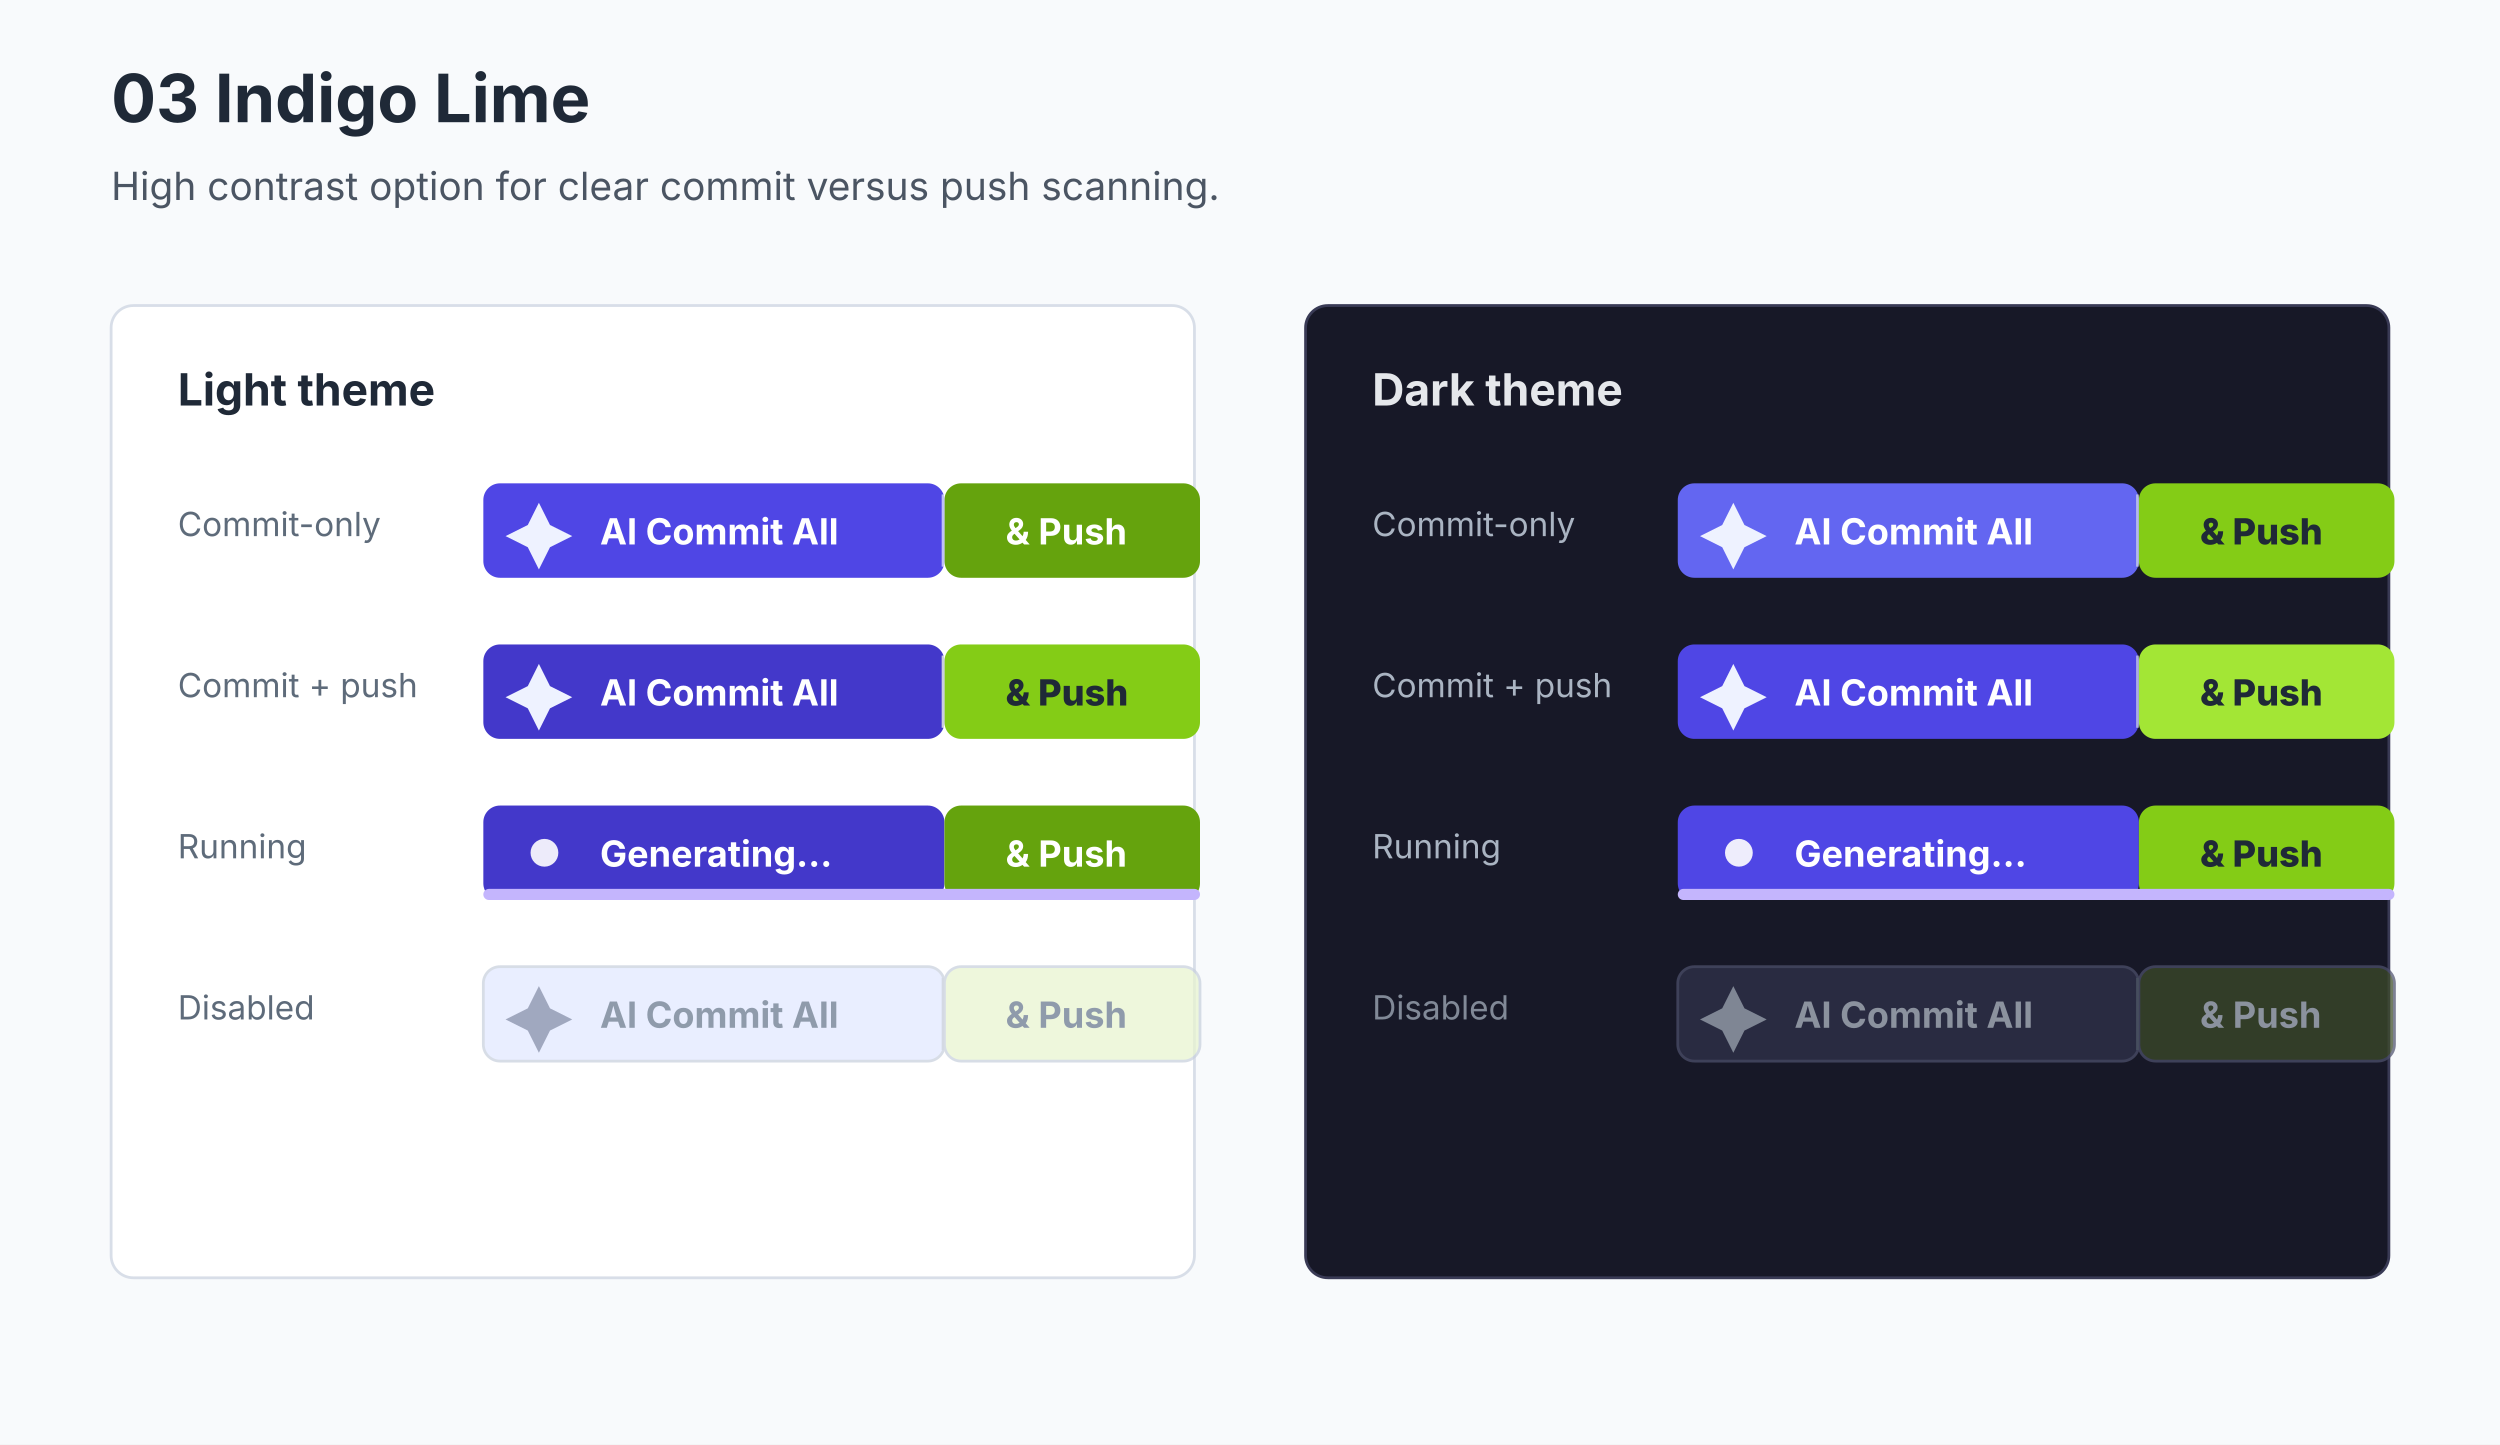
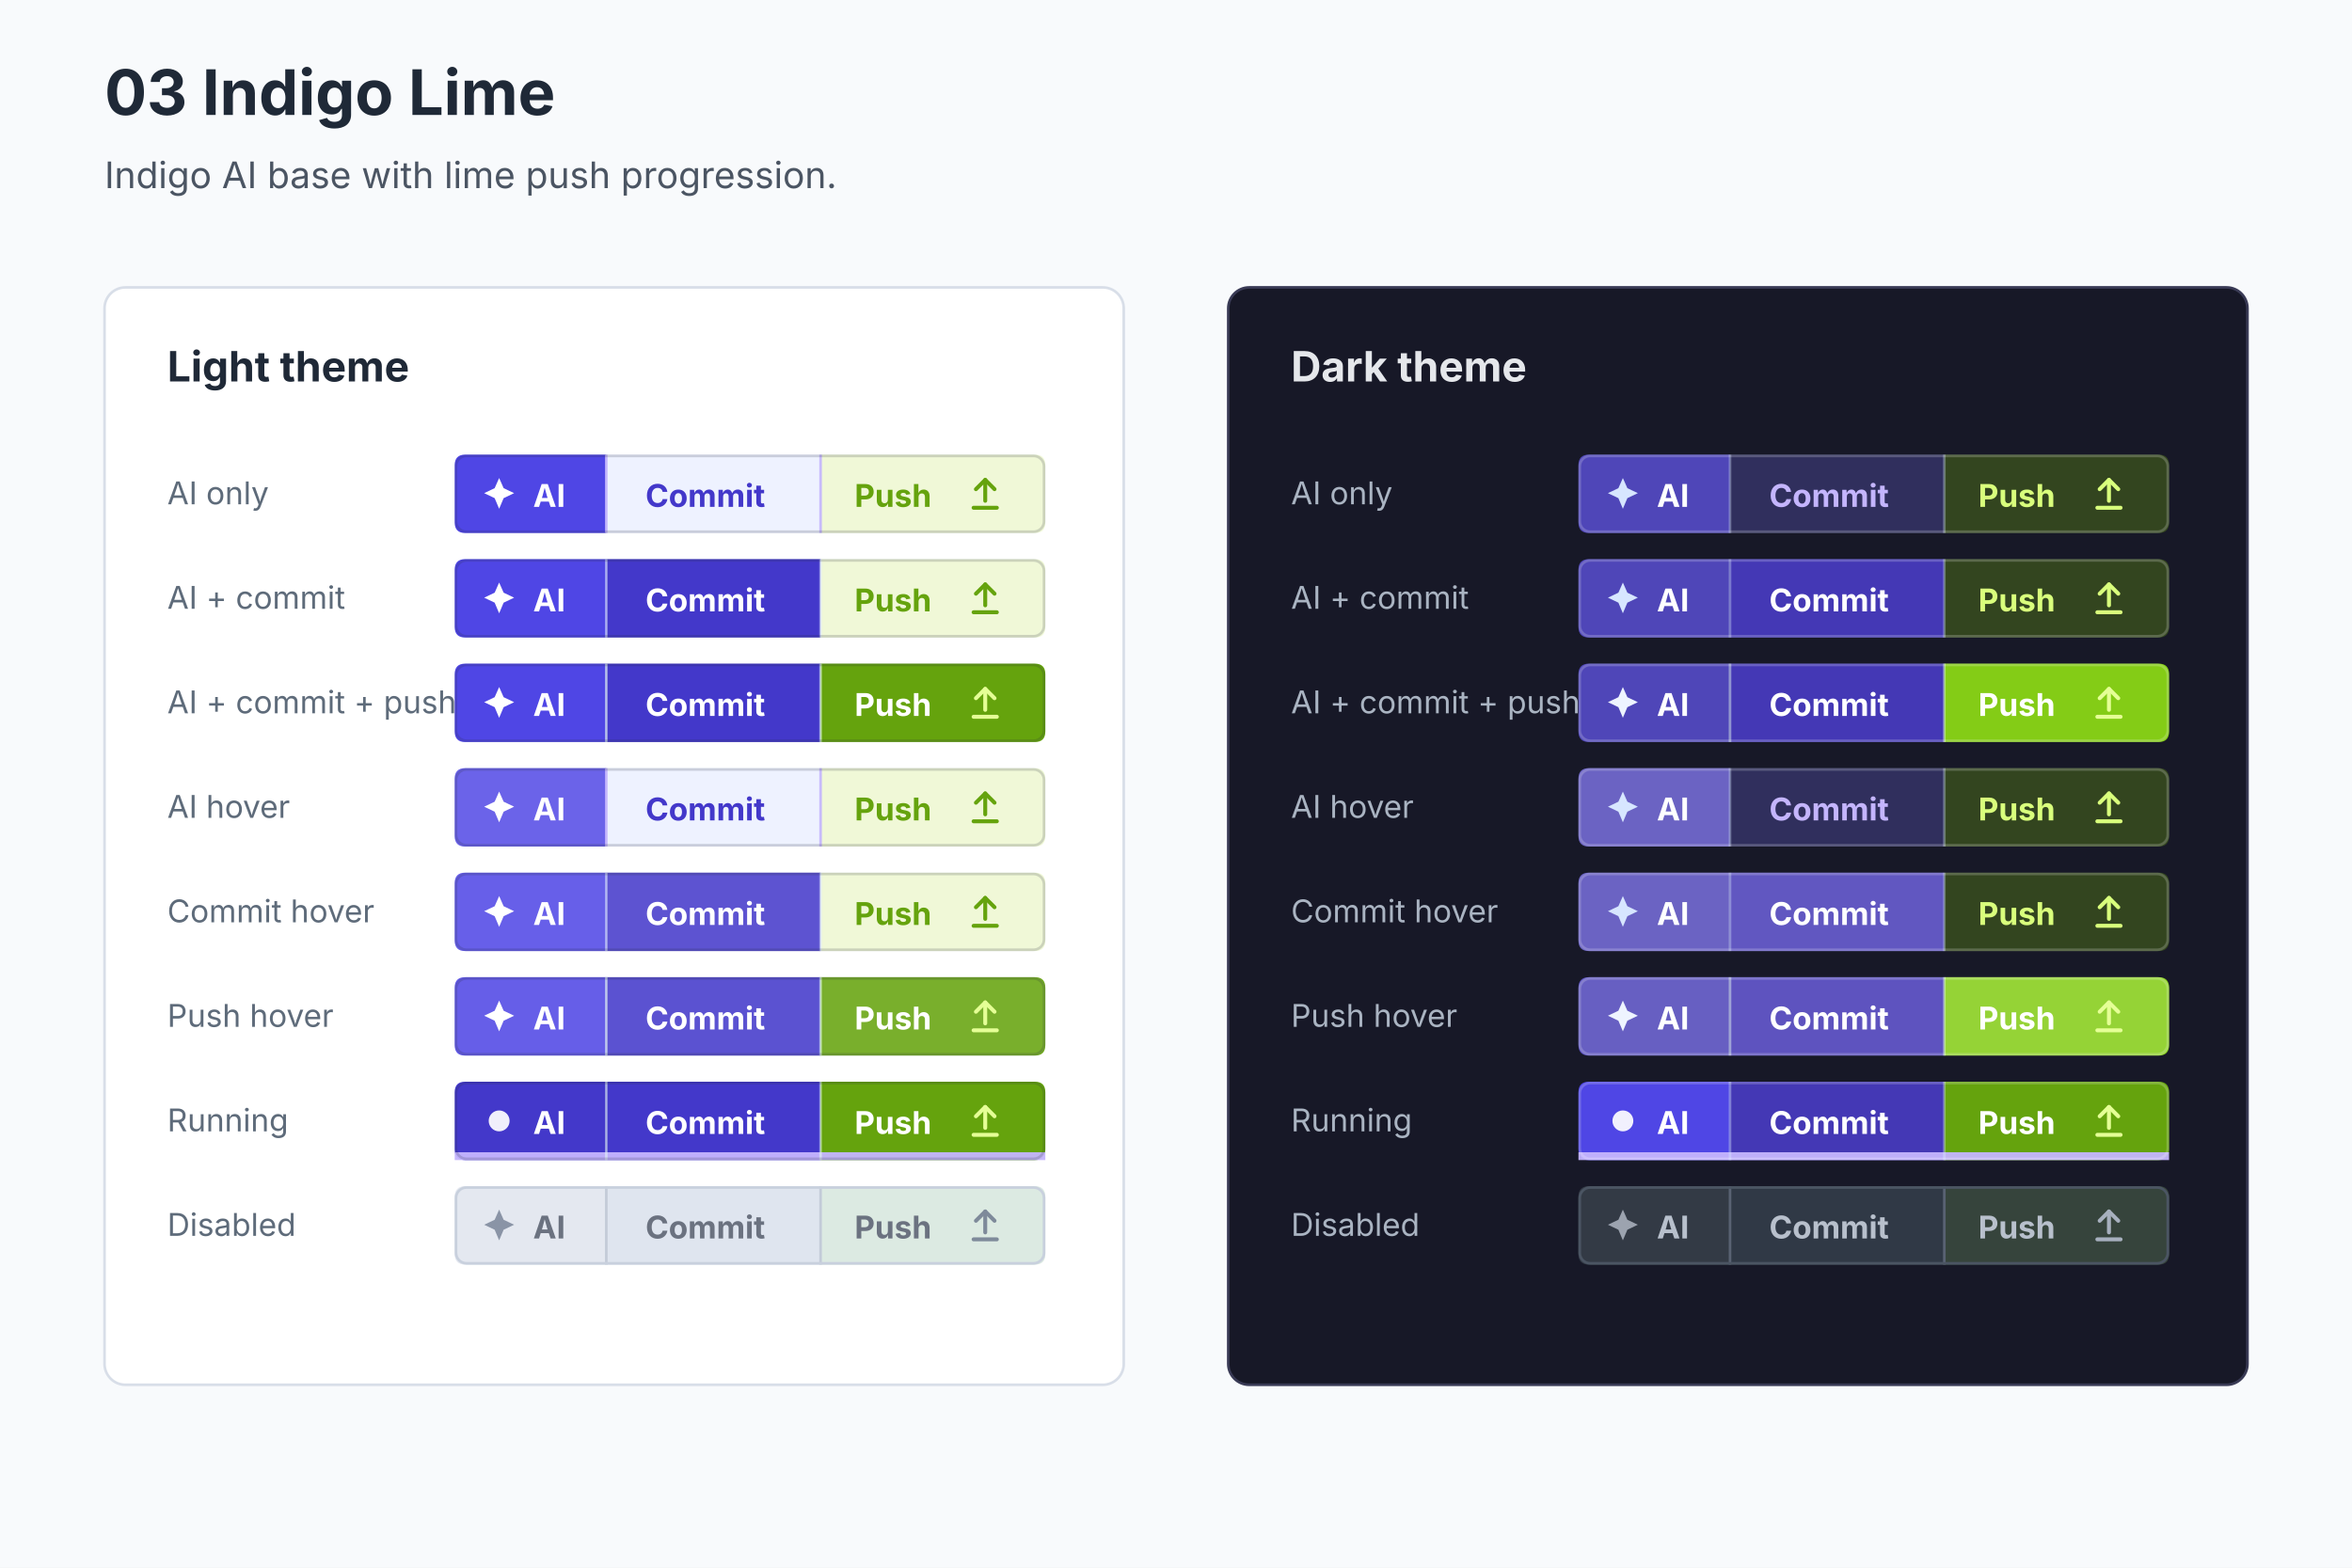
- <svg xmlns="http://www.w3.org/2000/svg" width="900" height="520" viewBox="0 0 900 520" role="img" aria-label="Indigo Lime split-button draft">
-   <rect width="900" height="520" fill="#F8FAFC" />
+ <svg xmlns="http://www.w3.org/2000/svg" width="900" height="600" viewBox="0 0 900 600" role="img" aria-label="Indigo Lime three-section control draft">
+   <defs>
+     <symbol id="ai-mark" viewBox="0 0 22 22">
+       <path fill="currentColor" d="M11 1.5l2.7 6.1 6.3 3-6.3 3L11 20l-2.7-6.4-6.3-3 6.3-3z" />
+     </symbol>
+     <symbol id="push-mark" viewBox="0 0 18 18">
+       <path d="M9 3v9" fill="none" stroke="currentColor" stroke-width="1.7" stroke-linecap="round" />
+       <path d="M5 7l4-4 4 4" fill="none" stroke="currentColor" stroke-width="1.7" stroke-linecap="round" stroke-linejoin="round" />
+       <path d="M4 15h10" fill="none" stroke="currentColor" stroke-width="1.7" stroke-linecap="round" />
+     </symbol>
+   </defs>
+   <rect width="900" height="600" fill="#F8FAFC" />
  <text x="40" y="44" font-family="Inter, Arial, sans-serif" font-size="24" font-weight="700" fill="#1F2937">03 Indigo Lime</text>
-   <text x="40" y="72" font-family="Inter, Arial, sans-serif" font-size="14" fill="#4B5563">High contrast option for clear commit versus push scanning.</text>
+   <text x="40" y="72" font-family="Inter, Arial, sans-serif" font-size="14" fill="#4B5563">Indigo AI base with lime
+         push progression.
+     </text>
  <g transform="translate(40 110)">
-     <rect width="390" height="350" rx="8" fill="#FFFFFF" stroke="#D8DEE8" />
+     <rect width="390" height="420" rx="8" fill="#FFFFFF" stroke="#D8DEE8" />
    <text x="24" y="36" font-family="Inter, Arial, sans-serif" font-size="16" font-weight="700" fill="#1F2937">Light theme</text>
    <g transform="translate(24 64)">
-       <text x="0" y="19" font-family="Inter, Arial, sans-serif" font-size="12" fill="#5E6B7A">Commit-only</text>
-       <g transform="translate(110 0)">
-         <rect x="0" y="0" width="166" height="34" rx="6" fill="#4F46E5" />
-         <rect x="166" y="0" width="92" height="34" rx="6" fill="#65A30D" />
-         <rect x="165" y="4" width="1" height="26" fill="#EEF2FF" opacity=".7" />
-         <path fill="#EEF2FF" d="M20 7l4 8 8 4-8 4-4 8-4-8-8-4 8-4z" />
-         <text x="42" y="22" font-family="Inter, Arial, sans-serif" font-size="13" font-weight="700" fill="#FFFFFF">AI Commit All</text>
-         <text x="188" y="22" font-family="Inter, Arial, sans-serif" font-size="13" font-weight="700" fill="#FFFFFF">&amp; Push</text>
-       </g>
-     </g>
-     <g transform="translate(24 122)">
-       <text x="0" y="19" font-family="Inter, Arial, sans-serif" font-size="12" fill="#5E6B7A">Commit + push</text>
-       <g transform="translate(110 0)">
-         <rect x="0" y="0" width="166" height="34" rx="6" fill="#4338CA" />
-         <rect x="166" y="0" width="92" height="34" rx="6" fill="#84CC16" />
-         <rect x="165" y="4" width="1" height="26" fill="#F7FEE7" opacity=".75" />
-         <path fill="#EEF2FF" d="M20 7l4 8 8 4-8 4-4 8-4-8-8-4 8-4z" />
-         <text x="42" y="22" font-family="Inter, Arial, sans-serif" font-size="13" font-weight="700" fill="#FFFFFF">AI Commit All</text>
-         <text x="188" y="22" font-family="Inter, Arial, sans-serif" font-size="13" font-weight="800" fill="#1F2937">&amp; Push</text>
-       </g>
-     </g>
-     <g transform="translate(24 180)">
+       <text x="0" y="19" font-family="Inter, Arial, sans-serif" font-size="12" fill="#5E6B7A">AI only</text>
+       <g transform="translate(110 0)">
+         <rect width="226" height="30" rx="4" fill="#EDF2FB" />
+         <path d="M4 0H58V30H4Q0 30 0 26V4Q0 0 4 0Z" fill="#4F46E5" />
+         <rect x="58" width="82" height="30" fill="#EEF2FF" />
+         <path d="M140 0H222Q226 0 226 4V26Q226 30 222 30H140Z" fill="#F0F8D7" />
+         <path d="M58 0v30M140 0v30" stroke="#C4B5FD" opacity=".9" />
+         <use href="#ai-mark" x="10" y="8" width="14" height="14" color="#FFFFFF" />
+         <text x="30" y="20" font-family="Inter, Arial, sans-serif" font-size="12" font-weight="700" fill="#FFFFFF">AI
+                 </text>
+         <text x="73" y="20" font-family="Inter, Arial, sans-serif" font-size="12" font-weight="700" fill="#4338CA">Commit
+                 </text>
+         <text x="153" y="20" font-family="Inter, Arial, sans-serif" font-size="12" font-weight="700" fill="#65A30D">Push
+                 </text>
+         <use href="#push-mark" x="194" y="7" width="18" height="16" color="#65A30D" />
+         <rect x=".5" y=".5" width="225" height="29" rx="4" fill="none" stroke="#1F2937" opacity=".18" />
+       </g>
+     </g>
+     <g transform="translate(24 104)">
+       <text x="0" y="19" font-family="Inter, Arial, sans-serif" font-size="12" fill="#5E6B7A">AI + commit</text>
+       <g transform="translate(110 0)">
+         <rect width="226" height="30" rx="4" fill="#EDF2FB" />
+         <path d="M4 0H58V30H4Q0 30 0 26V4Q0 0 4 0Z" fill="#4F46E5" />
+         <rect x="58" width="82" height="30" fill="#4338CA" />
+         <path d="M140 0H222Q226 0 226 4V26Q226 30 222 30H140Z" fill="#F0F8D7" />
+         <path d="M58 0v30M140 0v30" stroke="#DDE8FF" opacity=".55" />
+         <use href="#ai-mark" x="10" y="8" width="14" height="14" color="#FFFFFF" />
+         <text x="30" y="20" font-family="Inter, Arial, sans-serif" font-size="12" font-weight="700" fill="#FFFFFF">AI
+                 </text>
+         <text x="73" y="20" font-family="Inter, Arial, sans-serif" font-size="12" font-weight="700" fill="#FFFFFF">Commit
+                 </text>
+         <text x="153" y="20" font-family="Inter, Arial, sans-serif" font-size="12" font-weight="700" fill="#65A30D">Push
+                 </text>
+         <use href="#push-mark" x="194" y="7" width="18" height="16" color="#65A30D" />
+         <rect x=".5" y=".5" width="225" height="29" rx="4" fill="none" stroke="#1F2937" opacity=".18" />
+       </g>
+     </g>
+     <g transform="translate(24 144)">
+       <text x="0" y="19" font-family="Inter, Arial, sans-serif" font-size="12" fill="#5E6B7A">AI + commit + push
+             </text>
+       <g transform="translate(110 0)">
+         <rect width="226" height="30" rx="4" fill="#EDF2FB" />
+         <path d="M4 0H58V30H4Q0 30 0 26V4Q0 0 4 0Z" fill="#4F46E5" />
+         <rect x="58" width="82" height="30" fill="#4338CA" />
+         <path d="M140 0H222Q226 0 226 4V26Q226 30 222 30H140Z" fill="#65A30D" />
+         <path d="M58 0v30M140 0v30" stroke="#E9FFF3" opacity=".58" />
+         <use href="#ai-mark" x="10" y="8" width="14" height="14" color="#FFFFFF" />
+         <text x="30" y="20" font-family="Inter, Arial, sans-serif" font-size="12" font-weight="700" fill="#FFFFFF">AI
+                 </text>
+         <text x="73" y="20" font-family="Inter, Arial, sans-serif" font-size="12" font-weight="700" fill="#FFFFFF">Commit
+                 </text>
+         <text x="153" y="20" font-family="Inter, Arial, sans-serif" font-size="12" font-weight="700" fill="#FFFFFF">Push
+                 </text>
+         <use href="#push-mark" x="194" y="7" width="18" height="16" color="#E5FF96" />
+         <rect x=".5" y=".5" width="225" height="29" rx="4" fill="none" stroke="#1F2937" opacity=".18" />
+       </g>
+     </g>
+     <g transform="translate(24 184)">
+       <text x="0" y="19" font-family="Inter, Arial, sans-serif" font-size="12" fill="#5E6B7A">AI hover</text>
+       <g transform="translate(110 0)">
+         <rect width="226" height="30" rx="4" fill="#EDF2FB" />
+         <path d="M4 0H58V30H4Q0 30 0 26V4Q0 0 4 0Z" fill="#4F46E5" />
+         <rect x="58" width="82" height="30" fill="#EEF2FF" />
+         <path d="M140 0H222Q226 0 226 4V26Q226 30 222 30H140Z" fill="#F0F8D7" />
+         <path d="M4 0H58V30H4Q0 30 0 26V4Q0 0 4 0Z" fill="#FFFFFF" opacity=".16" />
+         <path d="M58 0v30M140 0v30" stroke="#C4B5FD" opacity=".9" />
+         <use href="#ai-mark" x="10" y="8" width="14" height="14" color="#FFFFFF" />
+         <text x="30" y="20" font-family="Inter, Arial, sans-serif" font-size="12" font-weight="700" fill="#FFFFFF">AI
+                 </text>
+         <text x="73" y="20" font-family="Inter, Arial, sans-serif" font-size="12" font-weight="700" fill="#4338CA">Commit
+                 </text>
+         <text x="153" y="20" font-family="Inter, Arial, sans-serif" font-size="12" font-weight="700" fill="#65A30D">Push
+                 </text>
+         <use href="#push-mark" x="194" y="7" width="18" height="16" color="#65A30D" />
+         <rect x=".5" y=".5" width="225" height="29" rx="4" fill="none" stroke="#1F2937" opacity=".18" />
+       </g>
+     </g>
+     <g transform="translate(24 224)">
+       <text x="0" y="19" font-family="Inter, Arial, sans-serif" font-size="12" fill="#5E6B7A">Commit hover</text>
+       <g transform="translate(110 0)">
+         <rect width="226" height="30" rx="4" fill="#EDF2FB" />
+         <path d="M4 0H58V30H4Q0 30 0 26V4Q0 0 4 0Z" fill="#4F46E5" />
+         <rect x="58" width="82" height="30" fill="#4338CA" />
+         <path d="M140 0H222Q226 0 226 4V26Q226 30 222 30H140Z" fill="#F0F8D7" />
+         <path d="M4 0H140V30H4Q0 30 0 26V4Q0 0 4 0Z" fill="#FFFFFF" opacity=".14" />
+         <path d="M58 0v30M140 0v30" stroke="#DDE8FF" opacity=".55" />
+         <use href="#ai-mark" x="10" y="8" width="14" height="14" color="#FFFFFF" />
+         <text x="30" y="20" font-family="Inter, Arial, sans-serif" font-size="12" font-weight="700" fill="#FFFFFF">AI
+                 </text>
+         <text x="73" y="20" font-family="Inter, Arial, sans-serif" font-size="12" font-weight="700" fill="#FFFFFF">Commit
+                 </text>
+         <text x="153" y="20" font-family="Inter, Arial, sans-serif" font-size="12" font-weight="700" fill="#65A30D">Push
+                 </text>
+         <use href="#push-mark" x="194" y="7" width="18" height="16" color="#65A30D" />
+         <rect x=".5" y=".5" width="225" height="29" rx="4" fill="none" stroke="#1F2937" opacity=".18" />
+       </g>
+     </g>
+     <g transform="translate(24 264)">
+       <text x="0" y="19" font-family="Inter, Arial, sans-serif" font-size="12" fill="#5E6B7A">Push hover</text>
+       <g transform="translate(110 0)">
+         <rect width="226" height="30" rx="4" fill="#EDF2FB" />
+         <path d="M4 0H58V30H4Q0 30 0 26V4Q0 0 4 0Z" fill="#4F46E5" />
+         <rect x="58" width="82" height="30" fill="#4338CA" />
+         <path d="M140 0H222Q226 0 226 4V26Q226 30 222 30H140Z" fill="#65A30D" />
+         <rect width="226" height="30" rx="4" fill="#FFFFFF" opacity=".13" />
+         <path d="M58 0v30M140 0v30" stroke="#E9FFF3" opacity=".58" />
+         <use href="#ai-mark" x="10" y="8" width="14" height="14" color="#FFFFFF" />
+         <text x="30" y="20" font-family="Inter, Arial, sans-serif" font-size="12" font-weight="700" fill="#FFFFFF">AI
+                 </text>
+         <text x="73" y="20" font-family="Inter, Arial, sans-serif" font-size="12" font-weight="700" fill="#FFFFFF">Commit
+                 </text>
+         <text x="153" y="20" font-family="Inter, Arial, sans-serif" font-size="12" font-weight="700" fill="#FFFFFF">Push
+                 </text>
+         <use href="#push-mark" x="194" y="7" width="18" height="16" color="#E5FF96" />
+         <rect x=".5" y=".5" width="225" height="29" rx="4" fill="none" stroke="#1F2937" opacity=".18" />
+       </g>
+     </g>
+     <g transform="translate(24 304)">
      <text x="0" y="19" font-family="Inter, Arial, sans-serif" font-size="12" fill="#5E6B7A">Running</text>
      <g transform="translate(110 0)">
-         <rect x="0" y="0" width="166" height="34" rx="6" fill="#4338CA" />
-         <rect x="166" y="0" width="92" height="34" rx="6" fill="#65A30D" />
-         <rect x="0" y="30" width="258" height="4" rx="2" fill="#C4B5FD" />
-         <circle cx="22" cy="17" r="5" fill="#FFFFFF" opacity=".9" />
-         <text x="42" y="22" font-family="Inter, Arial, sans-serif" font-size="13" font-weight="700" fill="#FFFFFF">Generating...</text>
-         <text x="188" y="22" font-family="Inter, Arial, sans-serif" font-size="13" font-weight="700" fill="#FFFFFF">&amp; Push</text>
-       </g>
-     </g>
-     <g transform="translate(24 238)">
+         <rect width="226" height="30" rx="4" fill="#EDF2FB" />
+         <path d="M4 0H58V30H4Q0 30 0 26V4Q0 0 4 0Z" fill="#4338CA" />
+         <rect x="58" width="82" height="30" fill="#4338CA" />
+         <path d="M140 0H222Q226 0 226 4V26Q226 30 222 30H140Z" fill="#65A30D" />
+         <rect x="0" y="27" width="226" height="3" fill="#C4B5FD" opacity=".95" />
+         <path d="M58 0v30M140 0v30" stroke="#E9FFF3" opacity=".50" />
+         <circle cx="17" cy="15" r="4" fill="#FFFFFF" opacity=".92" />
+         <text x="30" y="20" font-family="Inter, Arial, sans-serif" font-size="12" font-weight="700" fill="#FFFFFF">AI
+                 </text>
+         <text x="73" y="20" font-family="Inter, Arial, sans-serif" font-size="12" font-weight="700" fill="#FFFFFF">Commit
+                 </text>
+         <text x="153" y="20" font-family="Inter, Arial, sans-serif" font-size="12" font-weight="700" fill="#FFFFFF">Push
+                 </text>
+         <use href="#push-mark" x="194" y="7" width="18" height="16" color="#E5FF96" />
+         <rect x=".5" y=".5" width="225" height="29" rx="4" fill="none" stroke="#1F2937" opacity=".18" />
+       </g>
+     </g>
+     <g transform="translate(24 344)">
      <text x="0" y="19" font-family="Inter, Arial, sans-serif" font-size="12" fill="#5E6B7A">Disabled</text>
-       <g transform="translate(110 0)" opacity=".72">
-         <rect x="0" y="0" width="166" height="34" rx="6" fill="#E0E7FF" stroke="#C8D0DD" />
-         <rect x="166" y="0" width="92" height="34" rx="6" fill="#E7F4CF" stroke="#C8D0DD" />
-         <rect x="165" y="4" width="1" height="26" fill="#C3CBD8" />
-         <path fill="#7C86A6" d="M20 7l4 8 8 4-8 4-4 8-4-8-8-4 8-4z" />
-         <text x="42" y="22" font-family="Inter, Arial, sans-serif" font-size="13" font-weight="700" fill="#64748B">AI Commit All</text>
-         <text x="188" y="22" font-family="Inter, Arial, sans-serif" font-size="13" font-weight="700" fill="#64748B">&amp; Push</text>
+       <g transform="translate(110 0)">
+         <rect width="226" height="30" rx="4" fill="#E4E8F0" />
+         <path d="M4 0H58V30H4Q0 30 0 26V4Q0 0 4 0Z" fill="#E4E8F0" />
+         <rect x="58" width="82" height="30" fill="#DFE5EF" />
+         <path d="M140 0H222Q226 0 226 4V26Q226 30 222 30H140Z" fill="#DCEAE2" />
+         <path d="M58 0v30M140 0v30" stroke="#C3CBD8" />
+         <use href="#ai-mark" x="10" y="8" width="14" height="14" color="#8A94A6" />
+         <text x="30" y="20" font-family="Inter, Arial, sans-serif" font-size="12" font-weight="700" fill="#6B7280">AI
+                 </text>
+         <text x="73" y="20" font-family="Inter, Arial, sans-serif" font-size="12" font-weight="700" fill="#6B7280">Commit
+                 </text>
+         <text x="153" y="20" font-family="Inter, Arial, sans-serif" font-size="12" font-weight="700" fill="#6B7280">Push
+                 </text>
+         <use href="#push-mark" x="194" y="7" width="18" height="16" color="#7E8A9A" />
+         <rect x=".5" y=".5" width="225" height="29" rx="4" fill="none" stroke="#C8D0DD" />
      </g>
    </g>
  </g>
  <g transform="translate(470 110)">
-     <rect width="390" height="350" rx="8" fill="#171827" stroke="#393A55" />
+     <rect width="390" height="420" rx="8" fill="#171827" stroke="#393A55" />
    <text x="24" y="36" font-family="Inter, Arial, sans-serif" font-size="16" font-weight="700" fill="#E5E7EB">Dark theme</text>
    <g transform="translate(24 64)">
-       <text x="0" y="19" font-family="Inter, Arial, sans-serif" font-size="12" fill="#AAB4C2">Commit-only</text>
-       <g transform="translate(110 0)">
-         <rect x="0" y="0" width="166" height="34" rx="6" fill="#6366F1" />
-         <rect x="166" y="0" width="92" height="34" rx="6" fill="#84CC16" />
-         <rect x="165" y="4" width="1" height="26" fill="#F7FEE7" opacity=".55" />
-         <path fill="#EEF2FF" d="M20 7l4 8 8 4-8 4-4 8-4-8-8-4 8-4z" />
-         <text x="42" y="22" font-family="Inter, Arial, sans-serif" font-size="13" font-weight="700" fill="#FFFFFF">AI Commit All</text>
-         <text x="188" y="22" font-family="Inter, Arial, sans-serif" font-size="13" font-weight="800" fill="#1F2937">&amp; Push</text>
-       </g>
-     </g>
-     <g transform="translate(24 122)">
-       <text x="0" y="19" font-family="Inter, Arial, sans-serif" font-size="12" fill="#AAB4C2">Commit + push</text>
-       <g transform="translate(110 0)">
-         <rect x="0" y="0" width="166" height="34" rx="6" fill="#4F46E5" />
-         <rect x="166" y="0" width="92" height="34" rx="6" fill="#A3E635" />
-         <rect x="165" y="4" width="1" height="26" fill="#F7FEE7" opacity=".55" />
-         <path fill="#EEF2FF" d="M20 7l4 8 8 4-8 4-4 8-4-8-8-4 8-4z" />
-         <text x="42" y="22" font-family="Inter, Arial, sans-serif" font-size="13" font-weight="700" fill="#FFFFFF">AI Commit All</text>
-         <text x="188" y="22" font-family="Inter, Arial, sans-serif" font-size="13" font-weight="800" fill="#1F2937">&amp; Push</text>
-       </g>
-     </g>
-     <g transform="translate(24 180)">
+       <text x="0" y="19" font-family="Inter, Arial, sans-serif" font-size="12" fill="#AAB4C2">AI only</text>
+       <g transform="translate(110 0)">
+         <rect width="226" height="30" rx="4" fill="#2B3340" />
+         <path d="M4 0H58V30H4Q0 30 0 26V4Q0 0 4 0Z" fill="#4F46B8" />
+         <rect x="58" width="82" height="30" fill="#302F5D" />
+         <path d="M140 0H222Q226 0 226 4V26Q226 30 222 30H140Z" fill="#33451F" />
+         <path d="M58 0v30M140 0v30" stroke="#DBEAFE" opacity=".35" />
+         <use href="#ai-mark" x="10" y="8" width="14" height="14" color="#D7E6FF" />
+         <text x="30" y="20" font-family="Inter, Arial, sans-serif" font-size="12" font-weight="700" fill="#FFFFFF">AI
+                 </text>
+         <text x="73" y="20" font-family="Inter, Arial, sans-serif" font-size="12" font-weight="700" fill="#C4B5FD">Commit
+                 </text>
+         <text x="153" y="20" font-family="Inter, Arial, sans-serif" font-size="12" font-weight="700" fill="#D9FF7C">Push
+                 </text>
+         <use href="#push-mark" x="194" y="7" width="18" height="16" color="#D9FF7C" />
+         <rect x=".5" y=".5" width="225" height="29" rx="4" fill="none" stroke="#FFFFFF" opacity=".20" />
+       </g>
+     </g>
+     <g transform="translate(24 104)">
+       <text x="0" y="19" font-family="Inter, Arial, sans-serif" font-size="12" fill="#AAB4C2">AI + commit</text>
+       <g transform="translate(110 0)">
+         <rect width="226" height="30" rx="4" fill="#2B3340" />
+         <path d="M4 0H58V30H4Q0 30 0 26V4Q0 0 4 0Z" fill="#4F46B8" />
+         <rect x="58" width="82" height="30" fill="#4438B5" />
+         <path d="M140 0H222Q226 0 226 4V26Q226 30 222 30H140Z" fill="#33451F" />
+         <path d="M58 0v30M140 0v30" stroke="#DBEAFE" opacity=".35" />
+         <use href="#ai-mark" x="10" y="8" width="14" height="14" color="#D7E6FF" />
+         <text x="30" y="20" font-family="Inter, Arial, sans-serif" font-size="12" font-weight="700" fill="#FFFFFF">AI
+                 </text>
+         <text x="73" y="20" font-family="Inter, Arial, sans-serif" font-size="12" font-weight="700" fill="#FFFFFF">Commit
+                 </text>
+         <text x="153" y="20" font-family="Inter, Arial, sans-serif" font-size="12" font-weight="700" fill="#D9FF7C">Push
+                 </text>
+         <use href="#push-mark" x="194" y="7" width="18" height="16" color="#D9FF7C" />
+         <rect x=".5" y=".5" width="225" height="29" rx="4" fill="none" stroke="#FFFFFF" opacity=".20" />
+       </g>
+     </g>
+     <g transform="translate(24 144)">
+       <text x="0" y="19" font-family="Inter, Arial, sans-serif" font-size="12" fill="#AAB4C2">AI + commit + push
+             </text>
+       <g transform="translate(110 0)">
+         <rect width="226" height="30" rx="4" fill="#2B3340" />
+         <path d="M4 0H58V30H4Q0 30 0 26V4Q0 0 4 0Z" fill="#4F46B8" />
+         <rect x="58" width="82" height="30" fill="#4438B5" />
+         <path d="M140 0H222Q226 0 226 4V26Q226 30 222 30H140Z" fill="#84CC16" />
+         <path d="M58 0v30M140 0v30" stroke="#E9FFF3" opacity=".45" />
+         <use href="#ai-mark" x="10" y="8" width="14" height="14" color="#EEF4FF" />
+         <text x="30" y="20" font-family="Inter, Arial, sans-serif" font-size="12" font-weight="700" fill="#FFFFFF">AI
+                 </text>
+         <text x="73" y="20" font-family="Inter, Arial, sans-serif" font-size="12" font-weight="700" fill="#FFFFFF">Commit
+                 </text>
+         <text x="153" y="20" font-family="Inter, Arial, sans-serif" font-size="12" font-weight="700" fill="#FFFFFF">Push
+                 </text>
+         <use href="#push-mark" x="194" y="7" width="18" height="16" color="#E5FF96" />
+         <rect x=".5" y=".5" width="225" height="29" rx="4" fill="none" stroke="#FFFFFF" opacity=".20" />
+       </g>
+     </g>
+     <g transform="translate(24 184)">
+       <text x="0" y="19" font-family="Inter, Arial, sans-serif" font-size="12" fill="#AAB4C2">AI hover</text>
+       <g transform="translate(110 0)">
+         <rect width="226" height="30" rx="4" fill="#2B3340" />
+         <path d="M4 0H58V30H4Q0 30 0 26V4Q0 0 4 0Z" fill="#4F46B8" />
+         <rect x="58" width="82" height="30" fill="#302F5D" />
+         <path d="M140 0H222Q226 0 226 4V26Q226 30 222 30H140Z" fill="#33451F" />
+         <path d="M4 0H58V30H4Q0 30 0 26V4Q0 0 4 0Z" fill="#FFFFFF" opacity=".16" />
+         <path d="M58 0v30M140 0v30" stroke="#DBEAFE" opacity=".35" />
+         <use href="#ai-mark" x="10" y="8" width="14" height="14" color="#D7E6FF" />
+         <text x="30" y="20" font-family="Inter, Arial, sans-serif" font-size="12" font-weight="700" fill="#FFFFFF">AI
+                 </text>
+         <text x="73" y="20" font-family="Inter, Arial, sans-serif" font-size="12" font-weight="700" fill="#C4B5FD">Commit
+                 </text>
+         <text x="153" y="20" font-family="Inter, Arial, sans-serif" font-size="12" font-weight="700" fill="#D9FF7C">Push
+                 </text>
+         <use href="#push-mark" x="194" y="7" width="18" height="16" color="#D9FF7C" />
+         <rect x=".5" y=".5" width="225" height="29" rx="4" fill="none" stroke="#FFFFFF" opacity=".20" />
+       </g>
+     </g>
+     <g transform="translate(24 224)">
+       <text x="0" y="19" font-family="Inter, Arial, sans-serif" font-size="12" fill="#AAB4C2">Commit hover</text>
+       <g transform="translate(110 0)">
+         <rect width="226" height="30" rx="4" fill="#2B3340" />
+         <path d="M4 0H58V30H4Q0 30 0 26V4Q0 0 4 0Z" fill="#4F46B8" />
+         <rect x="58" width="82" height="30" fill="#4438B5" />
+         <path d="M140 0H222Q226 0 226 4V26Q226 30 222 30H140Z" fill="#33451F" />
+         <path d="M4 0H140V30H4Q0 30 0 26V4Q0 0 4 0Z" fill="#FFFFFF" opacity=".16" />
+         <path d="M58 0v30M140 0v30" stroke="#DBEAFE" opacity=".35" />
+         <use href="#ai-mark" x="10" y="8" width="14" height="14" color="#D7E6FF" />
+         <text x="30" y="20" font-family="Inter, Arial, sans-serif" font-size="12" font-weight="700" fill="#FFFFFF">AI
+                 </text>
+         <text x="73" y="20" font-family="Inter, Arial, sans-serif" font-size="12" font-weight="700" fill="#FFFFFF">Commit
+                 </text>
+         <text x="153" y="20" font-family="Inter, Arial, sans-serif" font-size="12" font-weight="700" fill="#D9FF7C">Push
+                 </text>
+         <use href="#push-mark" x="194" y="7" width="18" height="16" color="#D9FF7C" />
+         <rect x=".5" y=".5" width="225" height="29" rx="4" fill="none" stroke="#FFFFFF" opacity=".20" />
+       </g>
+     </g>
+     <g transform="translate(24 264)">
+       <text x="0" y="19" font-family="Inter, Arial, sans-serif" font-size="12" fill="#AAB4C2">Push hover</text>
+       <g transform="translate(110 0)">
+         <rect width="226" height="30" rx="4" fill="#2B3340" />
+         <path d="M4 0H58V30H4Q0 30 0 26V4Q0 0 4 0Z" fill="#4F46B8" />
+         <rect x="58" width="82" height="30" fill="#4438B5" />
+         <path d="M140 0H222Q226 0 226 4V26Q226 30 222 30H140Z" fill="#84CC16" />
+         <rect width="226" height="30" rx="4" fill="#FFFFFF" opacity=".14" />
+         <path d="M58 0v30M140 0v30" stroke="#E9FFF3" opacity=".45" />
+         <use href="#ai-mark" x="10" y="8" width="14" height="14" color="#EEF4FF" />
+         <text x="30" y="20" font-family="Inter, Arial, sans-serif" font-size="12" font-weight="700" fill="#FFFFFF">AI
+                 </text>
+         <text x="73" y="20" font-family="Inter, Arial, sans-serif" font-size="12" font-weight="700" fill="#FFFFFF">Commit
+                 </text>
+         <text x="153" y="20" font-family="Inter, Arial, sans-serif" font-size="12" font-weight="700" fill="#FFFFFF">Push
+                 </text>
+         <use href="#push-mark" x="194" y="7" width="18" height="16" color="#E5FF96" />
+         <rect x=".5" y=".5" width="225" height="29" rx="4" fill="none" stroke="#FFFFFF" opacity=".20" />
+       </g>
+     </g>
+     <g transform="translate(24 304)">
      <text x="0" y="19" font-family="Inter, Arial, sans-serif" font-size="12" fill="#AAB4C2">Running</text>
      <g transform="translate(110 0)">
-         <rect x="0" y="0" width="166" height="34" rx="6" fill="#4F46E5" />
-         <rect x="166" y="0" width="92" height="34" rx="6" fill="#84CC16" />
-         <rect x="0" y="30" width="258" height="4" rx="2" fill="#C4B5FD" />
-         <circle cx="22" cy="17" r="5" fill="#FFFFFF" opacity=".9" />
-         <text x="42" y="22" font-family="Inter, Arial, sans-serif" font-size="13" font-weight="700" fill="#FFFFFF">Generating...</text>
-         <text x="188" y="22" font-family="Inter, Arial, sans-serif" font-size="13" font-weight="800" fill="#1F2937">&amp; Push</text>
-       </g>
-     </g>
-     <g transform="translate(24 238)" opacity=".72">
+         <rect width="226" height="30" rx="4" fill="#2B3340" />
+         <path d="M4 0H58V30H4Q0 30 0 26V4Q0 0 4 0Z" fill="#4F46E5" />
+         <rect x="58" width="82" height="30" fill="#4438B5" />
+         <path d="M140 0H222Q226 0 226 4V26Q226 30 222 30H140Z" fill="#65A30D" />
+         <rect x="0" y="27" width="226" height="3" fill="#C4B5FD" opacity=".95" />
+         <path d="M58 0v30M140 0v30" stroke="#DBEAFE" opacity=".38" />
+         <circle cx="17" cy="15" r="4" fill="#FFFFFF" opacity=".92" />
+         <text x="30" y="20" font-family="Inter, Arial, sans-serif" font-size="12" font-weight="700" fill="#FFFFFF">AI
+                 </text>
+         <text x="73" y="20" font-family="Inter, Arial, sans-serif" font-size="12" font-weight="700" fill="#FFFFFF">Commit
+                 </text>
+         <text x="153" y="20" font-family="Inter, Arial, sans-serif" font-size="12" font-weight="700" fill="#FFFFFF">Push
+                 </text>
+         <use href="#push-mark" x="194" y="7" width="18" height="16" color="#E5FF96" />
+         <rect x=".5" y=".5" width="225" height="29" rx="4" fill="none" stroke="#FFFFFF" opacity=".20" />
+       </g>
+     </g>
+     <g transform="translate(24 344)">
      <text x="0" y="19" font-family="Inter, Arial, sans-serif" font-size="12" fill="#AAB4C2">Disabled</text>
      <g transform="translate(110 0)">
-         <rect x="0" y="0" width="166" height="34" rx="6" fill="#31324B" stroke="#4E506C" />
-         <rect x="166" y="0" width="92" height="34" rx="6" fill="#3D4B28" stroke="#4E506C" />
-         <rect x="165" y="4" width="1" height="26" fill="#596273" />
-         <path fill="#A7B0BE" d="M20 7l4 8 8 4-8 4-4 8-4-8-8-4 8-4z" />
-         <text x="42" y="22" font-family="Inter, Arial, sans-serif" font-size="13" font-weight="700" fill="#B8C0CC">AI Commit All</text>
-         <text x="188" y="22" font-family="Inter, Arial, sans-serif" font-size="13" font-weight="700" fill="#B8C0CC">&amp; Push</text>
+         <rect width="226" height="30" rx="4" fill="#333A45" />
+         <path d="M4 0H58V30H4Q0 30 0 26V4Q0 0 4 0Z" fill="#333A45" />
+         <rect x="58" width="82" height="30" fill="#303946" />
+         <path d="M140 0H222Q226 0 226 4V26Q226 30 222 30H140Z" fill="#36443C" />
+         <path d="M58 0v30M140 0v30" stroke="#596273" />
+         <use href="#ai-mark" x="10" y="8" width="14" height="14" color="#9CA3AF" />
+         <text x="30" y="20" font-family="Inter, Arial, sans-serif" font-size="12" font-weight="700" fill="#B8C0CC">AI
+                 </text>
+         <text x="73" y="20" font-family="Inter, Arial, sans-serif" font-size="12" font-weight="700" fill="#B8C0CC">Commit
+                 </text>
+         <text x="153" y="20" font-family="Inter, Arial, sans-serif" font-size="12" font-weight="700" fill="#B8C0CC">Push
+                 </text>
+         <use href="#push-mark" x="194" y="7" width="18" height="16" color="#A7B0BE" />
+         <rect x=".5" y=".5" width="225" height="29" rx="4" fill="none" stroke="#4B5563" />
      </g>
    </g>
  </g>
</svg>
